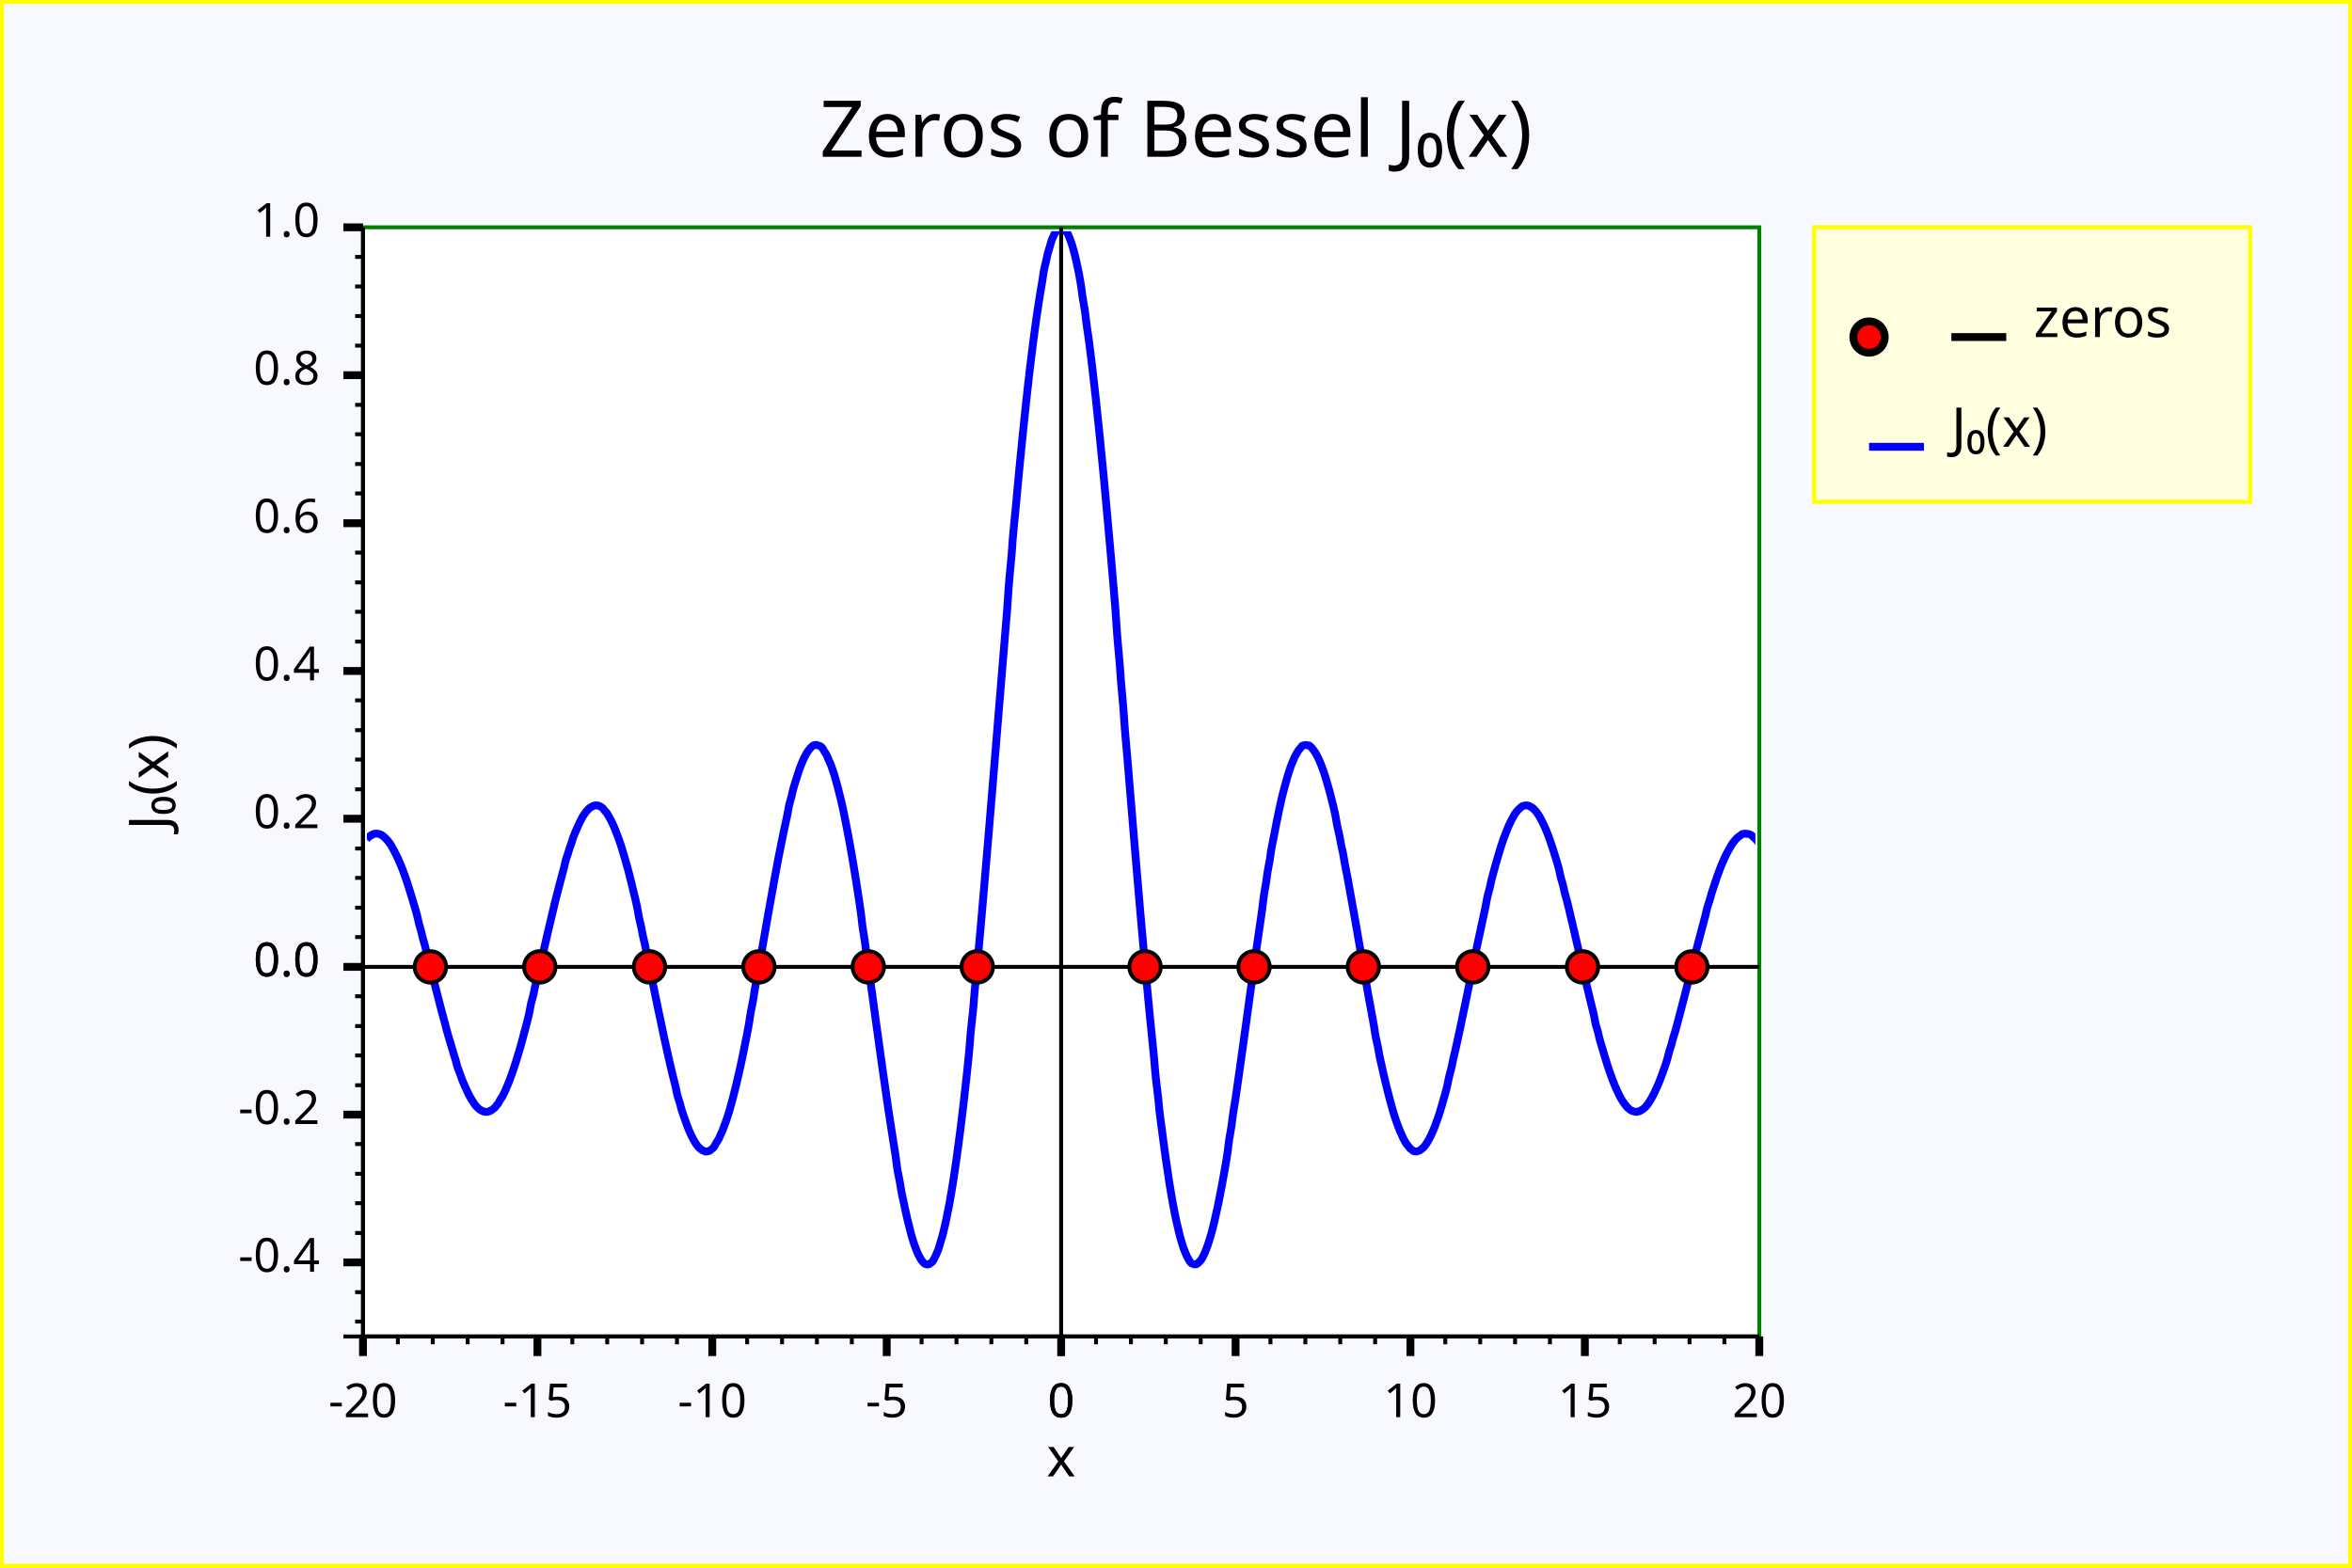
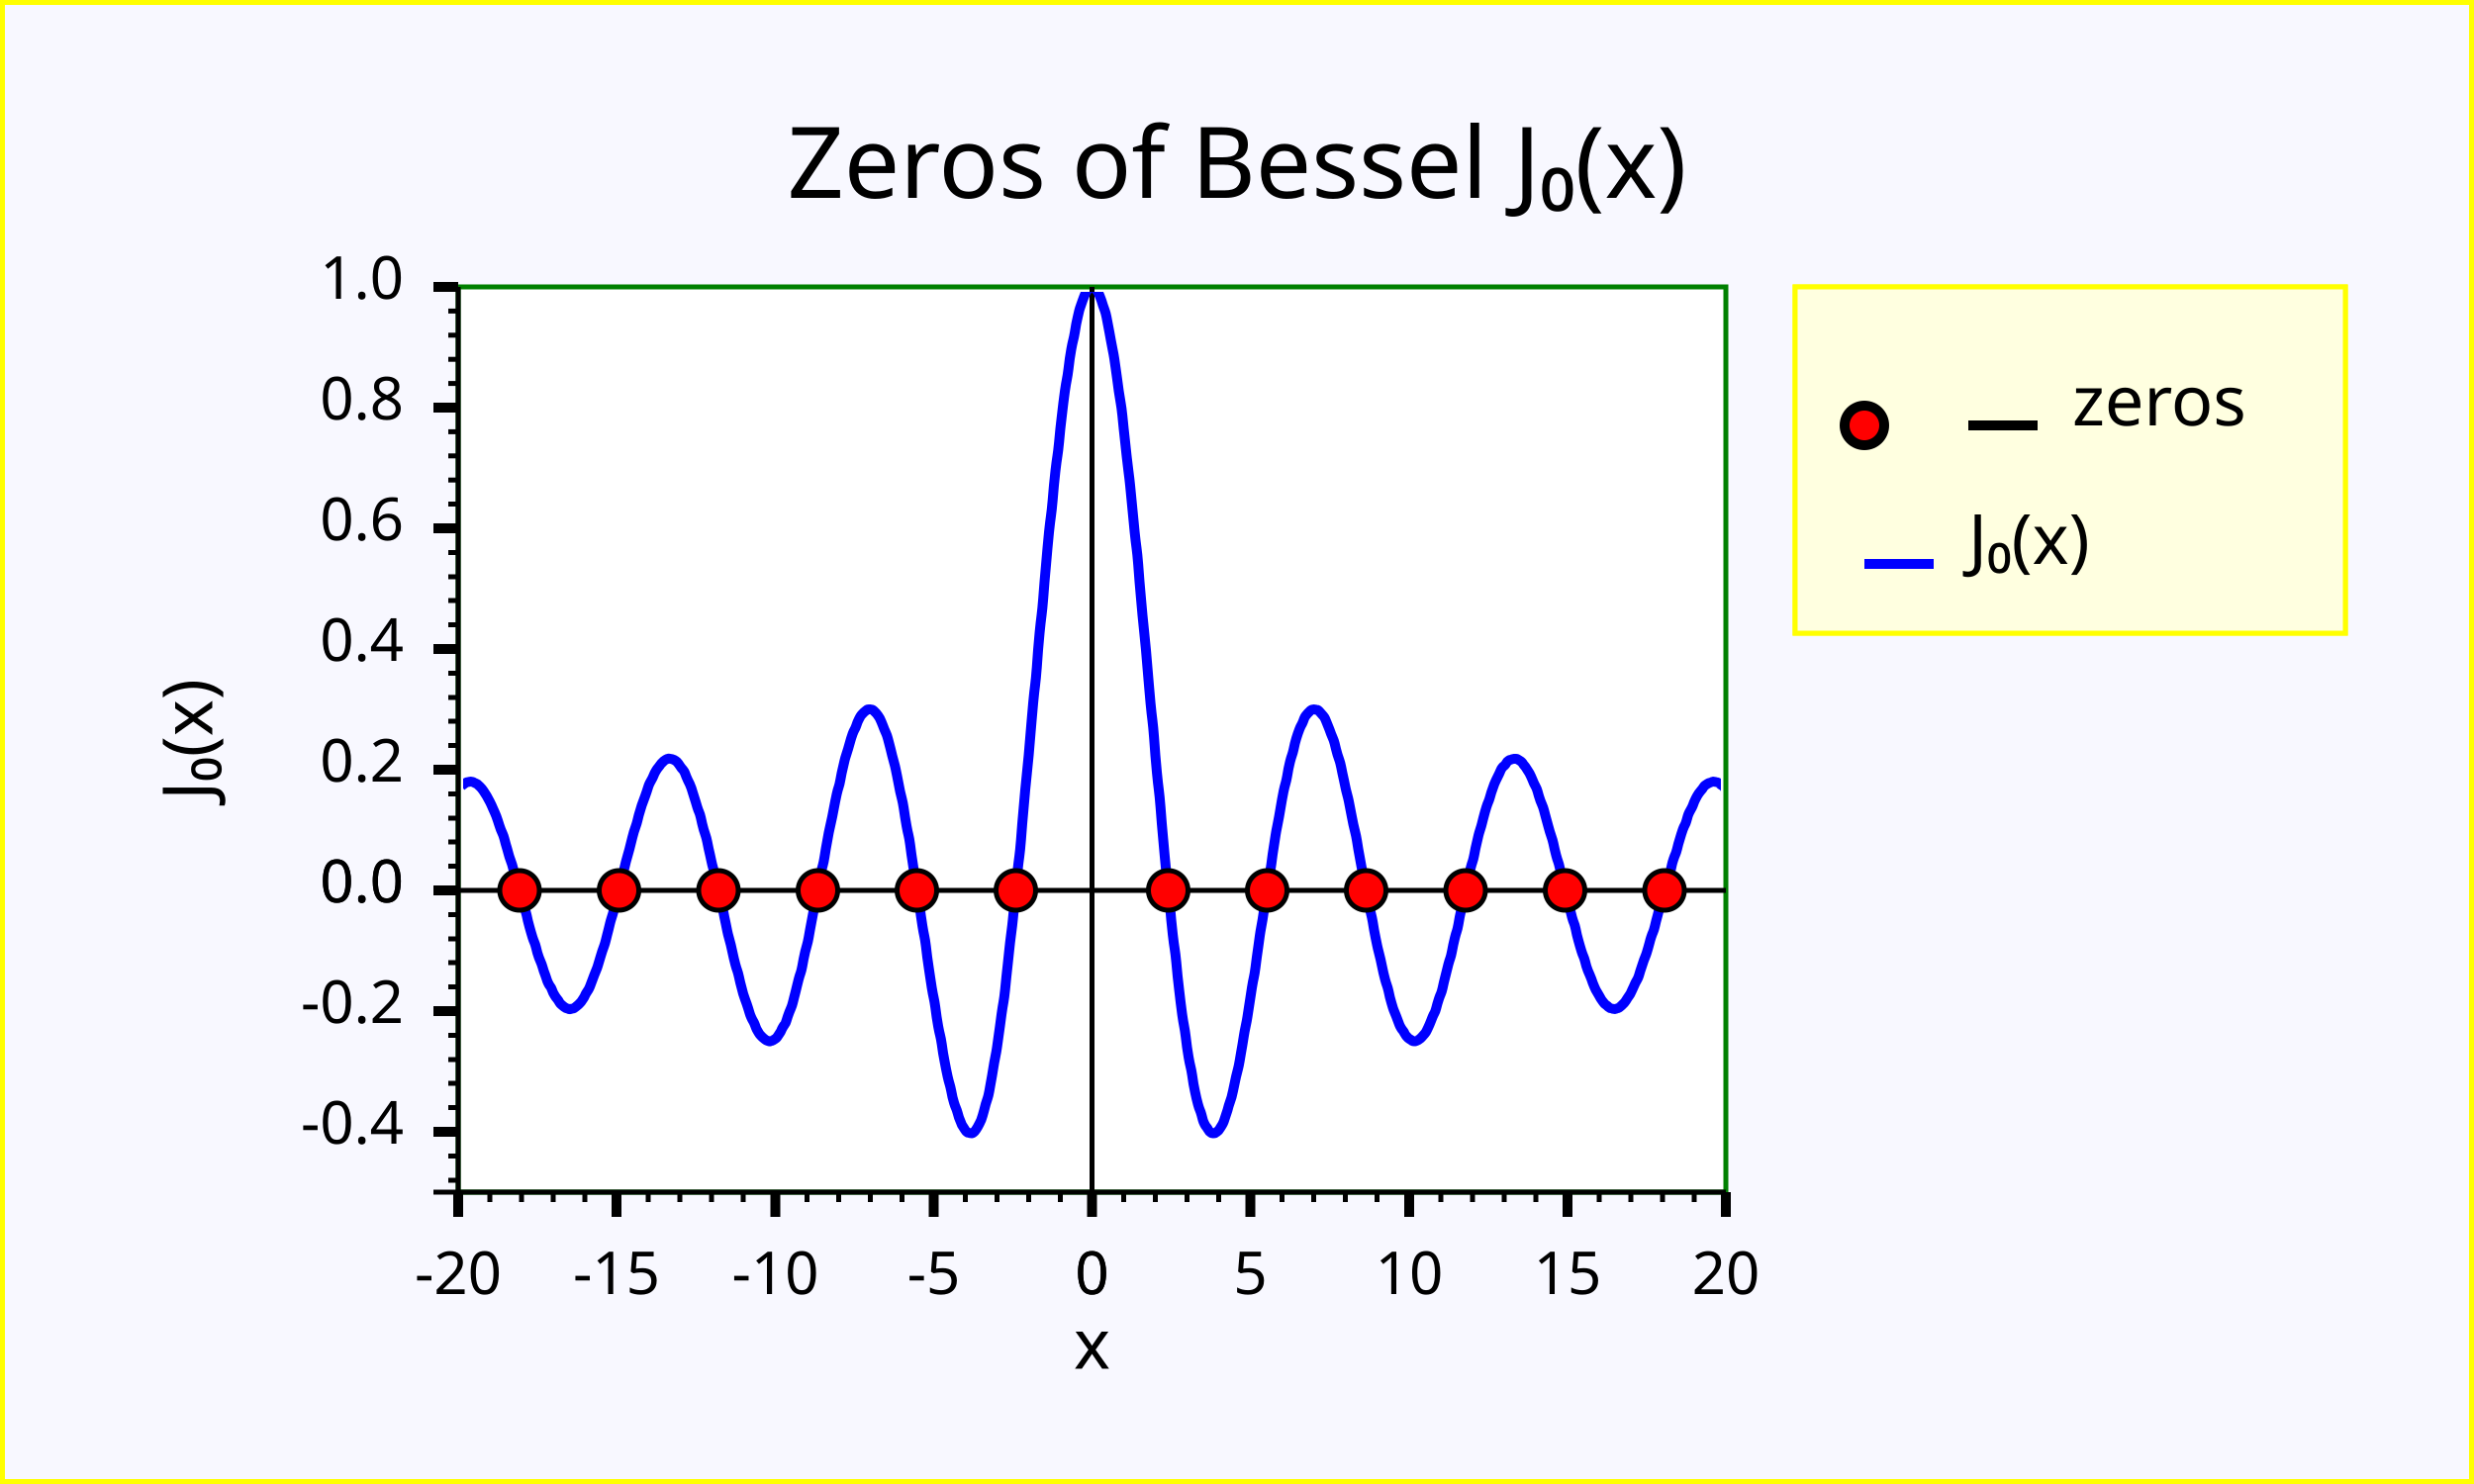
- <svg xmlns="http://www.w3.org/2000/svg" width="600" height="400" version="1.1">
+ <svg xmlns="http://www.w3.org/2000/svg" width="500" height="300" version="1.1">
  <meta name="copyright" content="Paul A. Bristow" />
  <meta name="date" content="2013" />
  <clipPath id="plot_window">
-     <rect x="93.6" y="59" width="354.2" height="281" />
+     <rect x="93.6" y="59" width="254.2" height="181" />
  </clipPath>
  <g id="imageBackground" stroke="rgb(255,255,0)" fill="rgb(248,248,255)" stroke-width="2">
-     <rect x="0" y="0" width="600" height="400" />
+     <rect x="0" y="0" width="500" height="300" />
  </g>
  <g id="plotBackground" stroke="rgb(0,128,0)" fill="rgb(255,255,255)" stroke-width="1">
-     <rect x="92.6" y="58" width="356.2" height="283" />
+     <rect x="92.6" y="58" width="256.2" height="183" />
  </g>
  <g id="yMinorGrid" stroke="rgb(200,220,255)" stroke-width="0.5" />
  <g id="yMajorGrid" stroke="rgb(200,220,255)" stroke-width="1" />
  <g id="xMinorGrid" stroke="rgb(200,220,255)" stroke-width="0.5" />
  <g id="xMajorGrid" stroke="rgb(200,220,255)" stroke-width="1" />
  <g id="yAxis" stroke="rgb(0,0,0)" stroke-width="1">
-     <line x1="270.7" y1="58" x2="270.7" y2="346" />
-     <line x1="92.6" y1="58" x2="92.6" y2="341" />
+     <line x1="220.7" y1="58" x2="220.7" y2="246" />
+     <line x1="92.6" y1="58" x2="92.6" y2="241" />
  </g>
  <g id="xAxis" stroke="rgb(0,0,0)" stroke-width="1">
-     <line x1="87.6" y1="246.7" x2="448.8" y2="246.7" />
-     <line x1="87.6" y1="341" x2="448.8" y2="341" />
+     <line x1="87.6" y1="180" x2="348.8" y2="180" />
+     <line x1="87.6" y1="241" x2="348.8" y2="241" />
  </g>
  <g id="yMinorTicks" stroke="rgb(0,0,0)" stroke-width="1">
-     <path d="M90.6,239.1 L92.6,239.1 M90.6,231.6 L92.6,231.6 M90.6,224 L92.6,224 M90.6,216.5 L92.6,216.5 M90.6,201.4 L92.6,201.4 M90.6,193.8 L92.6,193.8 M90.6,186.3 L92.6,186.3 M90.6,178.7 L92.6,178.7 M90.6,163.7 L92.6,163.7 M90.6,156.1 L92.6,156.1 M90.6,148.6 L92.6,148.6 M90.6,141 L92.6,141 M90.6,125.9 L92.6,125.9 M90.6,118.4 L92.6,118.4 M90.6,110.8 L92.6,110.8 M90.6,103.3 L92.6,103.3 M90.6,88.19 L92.6,88.19 M90.6,80.64 L92.6,80.64 M90.6,73.09 L92.6,73.09 M90.6,65.55 L92.6,65.55 M90.6,246.7 L92.6,246.7 M90.6,254.2 L92.6,254.2 M90.6,261.8 L92.6,261.8 M90.6,269.3 L92.6,269.3 M90.6,276.9 L92.6,276.9 M90.6,284.4 L92.6,284.4 M90.6,291.9 L92.6,291.9 M90.6,299.5 L92.6,299.5 M90.6,307 L92.6,307 M90.6,314.6 L92.6,314.6 M90.6,322.1 L92.6,322.1 M90.6,322.1 L92.6,322.1 M90.6,329.7 L92.6,329.7 M90.6,337.2 L92.6,337.2 " fill="none" />
+     <path d="M90.6,175.1 L92.6,175.1 M90.6,170.2 L92.6,170.2 M90.6,165.4 L92.6,165.4 M90.6,160.5 L92.6,160.5 M90.6,150.7 L92.6,150.7 M90.6,145.8 L92.6,145.8 M90.6,141 L92.6,141 M90.6,136.1 L92.6,136.1 M90.6,126.3 L92.6,126.3 M90.6,121.4 L92.6,121.4 M90.6,116.6 L92.6,116.6 M90.6,111.7 L92.6,111.7 M90.6,101.9 L92.6,101.9 M90.6,97.04 L92.6,97.04 M90.6,92.16 L92.6,92.16 M90.6,87.28 L92.6,87.28 M90.6,77.52 L92.6,77.52 M90.6,72.64 L92.6,72.64 M90.6,67.76 L92.6,67.76 M90.6,62.88 L92.6,62.88 M90.6,180 L92.6,180 M90.6,184.9 L92.6,184.9 M90.6,189.8 L92.6,189.8 M90.6,194.6 L92.6,194.6 M90.6,199.5 L92.6,199.5 M90.6,204.4 L92.6,204.4 M90.6,209.3 L92.6,209.3 M90.6,214.2 L92.6,214.2 M90.6,219 L92.6,219 M90.6,223.9 L92.6,223.9 M90.6,228.8 L92.6,228.8 M90.6,228.8 L92.6,228.8 M90.6,233.7 L92.6,233.7 M90.6,238.6 L92.6,238.6 " fill="none" />
  </g>
  <g id="xMinorTicks" stroke="rgb(0,0,0)" stroke-width="1">
-     <path d="M279.6,341 L279.6,343 M288.5,341 L288.5,343 M297.4,341 L297.4,343 M306.3,341 L306.3,343 M324.1,341 L324.1,343 M333,341 L333,343 M341.9,341 L341.9,343 M350.8,341 L350.8,343 M368.7,341 L368.7,343 M377.6,341 L377.6,343 M386.5,341 L386.5,343 M395.4,341 L395.4,343 M413.2,341 L413.2,343 M422.1,341 L422.1,343 M431,341 L431,343 M439.9,341 L439.9,343 M261.8,341 L261.8,343 M252.9,341 L252.9,343 M244,341 L244,343 M235.1,341 L235.1,343 M217.3,341 L217.3,343 M208.4,341 L208.4,343 M199.5,341 L199.5,343 M190.6,341 L190.6,343 M172.7,341 L172.7,343 M163.8,341 L163.8,343 M154.9,341 L154.9,343 M146,341 L146,343 M128.2,341 L128.2,343 M119.3,341 L119.3,343 M110.4,341 L110.4,343 M101.5,341 L101.5,343 " fill="none" />
+     <path d="M227.1,241 L227.1,243 M233.5,241 L233.5,243 M239.9,241 L239.9,243 M246.3,241 L246.3,243 M259.1,241 L259.1,243 M265.5,241 L265.5,243 M271.9,241 L271.9,243 M278.3,241 L278.3,243 M291.2,241 L291.2,243 M297.6,241 L297.6,243 M304,241 L304,243 M310.4,241 L310.4,243 M323.2,241 L323.2,243 M329.6,241 L329.6,243 M336,241 L336,243 M342.4,241 L342.4,243 M214.3,241 L214.3,243 M207.9,241 L207.9,243 M201.5,241 L201.5,243 M195.1,241 L195.1,243 M182.3,241 L182.3,243 M175.9,241 L175.9,243 M169.5,241 L169.5,243 M163.1,241 L163.1,243 M150.2,241 L150.2,243 M143.8,241 L143.8,243 M137.4,241 L137.4,243 M131,241 L131,243 M118.2,241 L118.2,243 M111.8,241 L111.8,243 M105.4,241 L105.4,243 M99,241 L99,243 " fill="none" />
  </g>
  <g id="yMajorTicks" stroke="rgb(0,0,0)" stroke-width="2">
-     <path d="M87.6,246.7 L92.6,246.7 M87.6,208.9 L92.6,208.9 M87.6,171.2 L92.6,171.2 M87.6,133.5 L92.6,133.5 M87.6,95.73 L92.6,95.73 M87.6,58 L92.6,58 M87.6,246.7 L92.6,246.7 M87.6,284.4 L92.6,284.4 M87.6,322.1 L92.6,322.1 " fill="none" />
+     <path d="M87.6,180 L92.6,180 M87.6,155.6 L92.6,155.6 M87.6,131.2 L92.6,131.2 M87.6,106.8 L92.6,106.8 M87.6,82.4 L92.6,82.4 M87.6,58 L92.6,58 M87.6,180 L92.6,180 M87.6,204.4 L92.6,204.4 M87.6,228.8 L92.6,228.8 " fill="none" />
  </g>
  <g id="xMajorTicks" stroke="rgb(0,0,0)" stroke-width="2">
-     <path d="M270.7,341 L270.7,346 M315.2,341 L315.2,346 M359.8,341 L359.8,346 M404.3,341 L404.3,346 M448.8,341 L448.8,346 M270.7,341 L270.7,346 M226.2,341 L226.2,346 M181.7,341 L181.7,346 M137.1,341 L137.1,346 M92.6,341 L92.6,346 " fill="none" />
+     <path d="M220.7,241 L220.7,246 M252.7,241 L252.7,246 M284.8,241 L284.8,246 M316.8,241 L316.8,246 M348.8,241 L348.8,246 M220.7,241 L220.7,246 M188.7,241 L188.7,246 M156.7,241 L156.7,246 M124.6,241 L124.6,246 M92.6,241 L92.6,246 " fill="none" />
  </g>
  <g id="xTicksValues">
-     <text x="270.7" y="361.6" text-anchor="middle" font-size="12" font-family="Verdana">0</text>
-     <text x="315.2" y="361.6" text-anchor="middle" font-size="12" font-family="Verdana">5</text>
-     <text x="359.8" y="361.6" text-anchor="middle" font-size="12" font-family="Verdana">10</text>
-     <text x="404.3" y="361.6" text-anchor="middle" font-size="12" font-family="Verdana">15</text>
-     <text x="448.8" y="361.6" text-anchor="middle" font-size="12" font-family="Verdana">20</text>
-     <text x="270.7" y="361.6" text-anchor="middle" font-size="12" font-family="Verdana">0</text>
-     <text x="226.2" y="361.6" text-anchor="middle" font-size="12" font-family="Verdana">-5</text>
-     <text x="181.7" y="361.6" text-anchor="middle" font-size="12" font-family="Verdana">-10</text>
-     <text x="137.1" y="361.6" text-anchor="middle" font-size="12" font-family="Verdana">-15</text>
-     <text x="92.6" y="361.6" text-anchor="middle" font-size="12" font-family="Verdana">-20</text>
+     <text x="220.7" y="261.6" text-anchor="middle" font-size="12" font-family="Verdana">0</text>
+     <text x="252.7" y="261.6" text-anchor="middle" font-size="12" font-family="Verdana">5</text>
+     <text x="284.8" y="261.6" text-anchor="middle" font-size="12" font-family="Verdana">10</text>
+     <text x="316.8" y="261.6" text-anchor="middle" font-size="12" font-family="Verdana">15</text>
+     <text x="348.8" y="261.6" text-anchor="middle" font-size="12" font-family="Verdana">20</text>
+     <text x="220.7" y="261.6" text-anchor="middle" font-size="12" font-family="Verdana">0</text>
+     <text x="188.7" y="261.6" text-anchor="middle" font-size="12" font-family="Verdana">-5</text>
+     <text x="156.7" y="261.6" text-anchor="middle" font-size="12" font-family="Verdana">-10</text>
+     <text x="124.6" y="261.6" text-anchor="middle" font-size="12" font-family="Verdana">-15</text>
+     <text x="92.6" y="261.6" text-anchor="middle" font-size="12" font-family="Verdana">-20</text>
  </g>
  <g id="yTicksValues">
-     <text x="81.6" y="249.1" text-anchor="end" font-size="12" font-family="Verdana">0.0</text>
-     <text x="81.6" y="211.3" text-anchor="end" font-size="12" font-family="Verdana">0.2</text>
-     <text x="81.6" y="173.6" text-anchor="end" font-size="12" font-family="Verdana">0.4</text>
-     <text x="81.6" y="135.9" text-anchor="end" font-size="12" font-family="Verdana">0.6</text>
-     <text x="81.6" y="98.13" text-anchor="end" font-size="12" font-family="Verdana">0.8</text>
+     <text x="81.6" y="182.4" text-anchor="end" font-size="12" font-family="Verdana">0.0</text>
+     <text x="81.6" y="158" text-anchor="end" font-size="12" font-family="Verdana">0.2</text>
+     <text x="81.6" y="133.6" text-anchor="end" font-size="12" font-family="Verdana">0.4</text>
+     <text x="81.6" y="109.2" text-anchor="end" font-size="12" font-family="Verdana">0.6</text>
+     <text x="81.6" y="84.8" text-anchor="end" font-size="12" font-family="Verdana">0.8</text>
    <text x="81.6" y="60.4" text-anchor="end" font-size="12" font-family="Verdana">1.0</text>
-     <text x="81.6" y="249.1" text-anchor="end" font-size="12" font-family="Verdana">0.0</text>
-     <text x="81.6" y="286.8" text-anchor="end" font-size="12" font-family="Verdana">-0.2</text>
-     <text x="81.6" y="324.5" text-anchor="end" font-size="12" font-family="Verdana">-0.4</text>
+     <text x="81.6" y="182.4" text-anchor="end" font-size="12" font-family="Verdana">0.0</text>
+     <text x="81.6" y="206.8" text-anchor="end" font-size="12" font-family="Verdana">-0.2</text>
+     <text x="81.6" y="231.2" text-anchor="end" font-size="12" font-family="Verdana">-0.4</text>
  </g>
  <g id="yLabel">
-     <text x="42.9" y="199.5" text-anchor="middle" transform="rotate(-90 42.9 199.5 )" font-size="14" font-family="Verdana">J₀(x)</text>
+     <text x="42.9" y="149.5" text-anchor="middle" transform="rotate(-90 42.9 149.5 )" font-size="14" font-family="Verdana">J₀(x)</text>
  </g>
  <g id="xLabel">
-     <text x="270.7" y="376.7" text-anchor="middle" font-size="14" font-family="Verdana">x</text>
+     <text x="220.7" y="276.7" text-anchor="middle" font-size="14" font-family="Verdana">x</text>
  </g>
  <g id="plotLines" stroke-width="2">
    <g clip-path="url(#plot_window)" stroke="rgb(0,0,255)">
-       <path d="M93.49,214.1 S94.2,213.4 94.38,213.3 S95.09,212.9 95.27,212.8 S95.98,212.7 96.16,212.7 S96.87,212.8 97.05,212.9 S97.76,213.3 97.94,213.5 S98.66,214.2 98.83,214.4 S99.55,215.3 99.72,215.6 S100.4,216.8 100.6,217.2 S101.3,218.6 101.5,219 S102.2,220.7 102.4,221.1 S103.1,223 103.3,223.5 S104,225.6 104.2,226.2 S104.9,228.5 105.1,229.1 S105.8,231.5 106,232.1 S106.7,234.7 106.8,235.3 S107.6,238 107.7,238.7 S108.5,241.4 108.6,242.1 S109.3,244.9 109.5,245.6 S110.2,248.5 110.4,249.2 S111.1,252 111.3,252.7 S112,255.5 112.2,256.2 S112.9,259 113.1,259.6 S113.8,262.3 114,263 S114.7,265.5 114.9,266.1 S115.6,268.5 115.8,269.1 S116.5,271.4 116.6,271.9 S117.4,274 117.5,274.4 S118.2,276.3 118.4,276.7 S119.1,278.3 119.3,278.7 S120,280.1 120.2,280.4 S120.9,281.5 121.1,281.8 S121.8,282.6 122,282.8 S122.7,283.3 122.9,283.4 S123.6,283.7 123.8,283.7 S124.5,283.7 124.7,283.6 S125.4,283.3 125.5,283.2 S126.3,282.6 126.4,282.4 S127.2,281.5 127.3,281.2 S128,280 128.2,279.7 S128.9,278.2 129.1,277.8 S129.8,276.1 130,275.6 S130.7,273.6 130.9,273.1 S131.6,270.9 131.8,270.3 S132.5,267.9 132.7,267.3 S133.4,264.7 133.6,264 S134.3,261.3 134.5,260.6 S135.2,257.7 135.3,256.9 S136.1,253.9 136.2,253.2 S136.9,250.1 137.1,249.4 S137.8,246.2 138,245.5 S138.7,242.3 138.9,241.6 S139.6,238.4 139.8,237.7 S140.5,234.6 140.7,233.9 S141.4,230.9 141.6,230.1 S142.3,227.3 142.5,226.6 S143.2,223.8 143.4,223.2 S144.1,220.6 144.2,220 S145,217.6 145.1,217.1 S145.9,214.9 146,214.4 S146.7,212.5 146.9,212 S147.6,210.4 147.8,210 S148.5,208.6 148.7,208.3 S149.4,207.2 149.6,207 S150.3,206.2 150.5,206.1 S151.2,205.7 151.4,205.6 S152.1,205.5 152.3,205.5 S153,205.7 153.2,205.8 S153.9,206.3 154,206.5 S154.8,207.4 154.9,207.6 S155.6,208.8 155.8,209.2 S156.5,210.6 156.7,211.1 S157.4,212.9 157.6,213.4 S158.3,215.4 158.5,216 S159.2,218.3 159.4,219 S160.1,221.5 160.3,222.2 S161,225 161.2,225.8 S161.9,228.8 162.1,229.5 S162.8,232.7 162.9,233.5 S163.7,236.8 163.8,237.7 S164.6,241.1 164.7,241.9 S165.4,245.4 165.6,246.3 S166.3,249.8 166.5,250.7 S167.2,254.2 167.4,255.1 S168.1,258.6 168.3,259.4 S169,262.8 169.2,263.7 S169.9,267 170.1,267.8 S170.8,271 171,271.8 S171.7,274.8 171.9,275.5 S172.6,278.3 172.7,279 S173.5,281.5 173.6,282.1 S174.3,284.5 174.5,285 S175.2,287 175.4,287.5 S176.1,289.2 176.3,289.6 S177,291 177.2,291.3 S177.9,292.4 178.1,292.6 S178.8,293.3 179,293.4 S179.7,293.7 179.9,293.8 S180.6,293.7 180.8,293.7 S181.5,293.2 181.7,293.1 S182.4,292.3 182.5,292 S183.3,290.8 183.4,290.5 S184.1,289 184.3,288.5 S185,286.6 185.2,286.1 S185.9,283.9 186.1,283.3 S186.8,280.7 187,280 S187.7,277.2 187.9,276.4 S188.6,273.3 188.8,272.5 S189.5,269.1 189.7,268.2 S190.4,264.6 190.6,263.7 S191.3,259.9 191.4,259 S192.2,255.1 192.3,254.1 S193,250 193.2,249 S193.9,244.9 194.1,243.9 S194.8,239.8 195,238.8 S195.7,234.6 195.9,233.6 S196.6,229.6 196.8,228.6 S197.5,224.6 197.7,223.6 S198.4,219.8 198.6,218.8 S199.3,215.2 199.5,214.3 S200.2,210.8 200.4,210 S201.1,206.8 201.2,206 S202,203.1 202.1,202.4 S202.8,199.8 203,199.2 S203.7,196.9 203.9,196.4 S204.6,194.5 204.8,194.1 S205.5,192.6 205.7,192.3 S206.4,191.2 206.6,191 S207.3,190.3 207.5,190.2 S208.2,190 208.4,190.1 S209.1,190.3 209.3,190.4 S210,191.1 210.1,191.4 S210.9,192.5 211,192.9 S211.7,194.5 211.9,195 S212.6,197 212.8,197.6 S213.5,200.1 213.7,200.8 S214.4,203.7 214.6,204.4 S215.3,207.7 215.5,208.6 S216.2,212.3 216.4,213.2 S217.1,217.2 217.3,218.2 S218,222.5 218.2,223.6 S218.9,228.2 219.1,229.4 S219.8,234.1 219.9,235.4 S220.7,240.3 220.8,241.6 S221.5,246.7 221.7,248 S222.4,253.1 222.6,254.4 S223.3,259.7 223.5,261 S224.2,266.2 224.4,267.5 S225.1,272.6 225.3,273.9 S226,278.9 226.2,280.2 S226.9,285.1 227.1,286.2 S227.8,290.9 228,292 S228.7,296.4 228.8,297.5 S229.6,301.6 229.7,302.5 S230.4,306.3 230.6,307.1 S231.3,310.5 231.5,311.2 S232.2,314.1 232.4,314.8 S233.1,317.2 233.3,317.7 S234,319.6 234.2,320 S234.9,321.3 235.1,321.6 S235.8,322.4 236,322.5 S236.7,322.7 236.9,322.6 S237.6,322.2 237.8,322 S238.5,320.9 238.6,320.6 S239.4,318.9 239.5,318.4 S240.2,316.1 240.4,315.4 S241.1,312.5 241.3,311.6 S242,308.1 242.2,307.1 S242.9,302.9 243.1,301.8 S243.8,297 244,295.7 S244.7,290.4 244.9,289 S245.6,283.1 245.8,281.6 S246.5,275.2 246.7,273.5 S247.4,266.7 247.5,264.9 S248.3,257.7 248.4,255.8 S249.1,248.2 249.3,246.2 S250,238.2 250.2,236.2 S250.9,227.9 251.1,225.8 S251.8,217.4 252,215.2 S252.7,206.6 252.9,204.4 S253.6,195.7 253.8,193.5 S254.5,184.7 254.7,182.5 S255.4,173.8 255.6,171.6 S256.3,162.9 256.5,160.7 S257.2,152.2 257.3,150.1 S258.1,141.8 258.2,139.7 S258.9,131.6 259.1,129.7 S259.8,121.9 260,120 S260.7,112.7 260.9,110.9 S261.6,104 261.8,102.3 S262.5,95.84 262.7,94.31 S263.4,88.39 263.6,87 S264.3,81.65 264.5,80.41 S265.2,75.68 265.4,74.6 S266.1,70.52 266.2,69.61 S267,66.21 267.1,65.47 S267.9,62.78 268,62.22 S268.7,60.26 268.9,59.88 S269.6,58.66 269.8,58.47 S270.5,58 270.7,58 S271.4,58.28 271.6,58.47 S272.3,59.51 272.5,59.88 S273.2,61.66 273.4,62.22 S274.1,64.73 274.3,65.47 S275,68.7 275.2,69.61 S275.9,73.52 276,74.6 S276.8,79.17 276.9,80.41 S277.6,85.61 277.8,87 S278.5,92.78 278.7,94.31 S279.4,100.6 279.6,102.3 S280.3,109.1 280.5,110.9 S281.2,118.2 281.4,120 S282.1,127.7 282.3,129.7 S283,137.7 283.2,139.7 S283.9,148 284.1,150.1 S284.8,158.6 284.9,160.7 S285.7,169.4 285.8,171.6 S286.6,180.3 286.7,182.5 S287.4,191.3 287.6,193.5 S288.3,202.3 288.5,204.4 S289.2,213.1 289.4,215.2 S290.1,223.7 290.3,225.8 S291,234.2 291.2,236.2 S291.9,244.2 292.1,246.2 S292.8,253.9 293,255.8 S293.7,263.2 293.9,264.9 S294.6,271.9 294.7,273.5 S295.5,280 295.6,281.6 S296.3,287.6 296.5,289 S297.2,294.5 297.4,295.7 S298.1,300.6 298.3,301.8 S299,306.1 299.2,307.1 S299.9,310.8 300.1,311.6 S300.8,314.7 301,315.4 S301.7,317.9 301.9,318.4 S302.6,320.2 302.8,320.6 S303.5,321.8 303.6,322 S304.4,322.6 304.5,322.6 S305.3,322.6 305.4,322.5 S306.1,321.8 306.3,321.6 S307,320.4 307.2,320 S307.9,318.2 308.1,317.7 S308.8,315.4 309,314.8 S309.7,312 309.9,311.2 S310.6,308 310.8,307.1 S311.5,303.5 311.7,302.5 S312.4,298.5 312.6,297.5 S313.3,293.2 313.4,292 S314.2,287.4 314.3,286.2 S315,281.4 315.2,280.2 S315.9,275.2 316.1,273.9 S316.8,268.8 317,267.5 S317.7,262.3 317.9,261 S318.6,255.7 318.8,254.4 S319.5,249.2 319.7,248 S320.4,242.8 320.6,241.6 S321.3,236.6 321.5,235.4 S322.2,230.5 322.3,229.4 S323.1,224.8 323.2,223.6 S324,219.3 324.1,218.2 S324.8,214.2 325,213.2 S325.7,209.5 325.9,208.6 S326.6,205.2 326.8,204.4 S327.5,201.4 327.7,200.8 S328.4,198.2 328.6,197.6 S329.3,195.4 329.5,195 S330.2,193.2 330.4,192.9 S331.1,191.6 331.3,191.4 S332,190.6 332.1,190.4 S332.9,190.1 333,190.1 S333.7,190.2 333.9,190.2 S334.6,190.8 334.8,191 S335.5,192 335.7,192.3 S336.4,193.7 336.6,194.1 S337.3,195.9 337.5,196.4 S338.2,198.6 338.4,199.2 S339.1,201.7 339.3,202.4 S340,205.3 340.2,206 S340.9,209.2 341,210 S341.8,213.4 341.9,214.3 S342.7,217.9 342.8,218.8 S343.5,222.6 343.7,223.6 S344.4,227.6 344.6,228.6 S345.3,232.6 345.5,233.6 S346.2,237.7 346.4,238.8 S347.1,242.9 347.3,243.9 S348,248 348.2,249 S348.9,253.1 349.1,254.1 S349.8,258 350,259 S350.7,262.8 350.8,263.7 S351.6,267.3 351.7,268.2 S352.4,271.6 352.6,272.5 S353.3,275.7 353.5,276.4 S354.2,279.3 354.4,280 S355.1,282.6 355.3,283.3 S356,285.6 356.2,286.1 S356.9,288.1 357.1,288.5 S357.8,290.1 358,290.5 S358.7,291.8 358.9,292 S359.6,292.9 359.8,293.1 S360.5,293.6 360.6,293.7 S361.4,293.8 361.5,293.8 S362.2,293.5 362.4,293.4 S363.1,292.8 363.3,292.6 S364,291.6 364.2,291.3 S364.9,290 365.1,289.6 S365.8,288 366,287.5 S366.7,285.5 366.9,285 S367.6,282.8 367.8,282.1 S368.5,279.6 368.7,279 S369.4,276.2 369.5,275.5 S370.3,272.5 370.4,271.8 S371.1,268.6 371.3,267.8 S372,264.5 372.2,263.7 S372.9,260.3 373.1,259.4 S373.8,256 374,255.1 S374.7,251.6 374.9,250.7 S375.6,247.2 375.8,246.3 S376.5,242.8 376.7,241.9 S377.4,238.5 377.6,237.7 S378.3,234.3 378.5,233.5 S379.2,230.3 379.3,229.5 S380.1,226.5 380.2,225.8 S380.9,222.9 381.1,222.2 S381.8,219.6 382,219 S382.7,216.5 382.9,216 S383.6,213.8 383.8,213.4 S384.5,211.5 384.7,211.1 S385.4,209.5 385.6,209.2 S386.3,207.9 386.5,207.6 S387.2,206.7 387.4,206.5 S388.1,205.9 388.2,205.8 S389,205.5 389.1,205.5 S389.8,205.5 390,205.6 S390.7,206 390.9,206.1 S391.6,206.8 391.8,207 S392.5,208 392.7,208.3 S393.4,209.6 393.6,210 S394.3,211.6 394.5,212 S395.2,213.9 395.4,214.4 S396.1,216.5 396.3,217.1 S397,219.4 397.2,220 S397.9,222.5 398,223.2 S398.8,225.9 398.9,226.6 S399.6,229.4 399.8,230.1 S400.5,233.1 400.7,233.9 S401.4,236.9 401.6,237.7 S402.3,240.8 402.5,241.6 S403.2,244.7 403.4,245.5 S404.1,248.6 404.3,249.4 S405,252.4 405.2,253.2 S405.9,256.2 406.1,256.9 S406.8,259.8 406.9,260.6 S407.7,263.3 407.8,264 S408.5,266.6 408.7,267.3 S409.4,269.7 409.6,270.3 S410.3,272.6 410.5,273.1 S411.2,275.1 411.4,275.6 S412.1,277.4 412.3,277.8 S413,279.3 413.2,279.7 S413.9,280.9 414.1,281.2 S414.8,282.2 415,282.4 S415.7,283.1 415.9,283.2 S416.6,283.6 416.7,283.6 S417.5,283.7 417.6,283.7 S418.3,283.5 418.5,283.4 S419.2,282.9 419.4,282.8 S420.1,282 420.3,281.8 S421,280.7 421.2,280.4 S421.9,279.1 422.1,278.7 S422.8,277.1 423,276.7 S423.7,274.9 423.9,274.4 S424.6,272.4 424.8,271.9 S425.5,269.7 425.6,269.1 S426.4,266.7 426.5,266.1 S427.2,263.6 427.4,263 S428.1,260.3 428.3,259.6 S429,256.9 429.2,256.2 S429.9,253.4 430.1,252.7 S430.8,249.9 431,249.2 S431.7,246.3 431.9,245.6 S432.6,242.8 432.8,242.1 S433.5,239.4 433.7,238.7 S434.4,236 434.6,235.3 S435.3,232.7 435.4,232.1 S436.2,229.6 436.3,229.1 S437,226.7 437.2,226.2 S437.9,224 438.1,223.5 S438.8,221.6 439,221.1 S439.7,219.4 439.9,219 S440.6,217.5 440.8,217.2 S441.5,215.9 441.7,215.6 S442.4,214.6 442.6,214.4 S443.3,213.6 443.5,213.5 S444.2,213 444.3,212.9 S445.1,212.7 445.2,212.7 S446,212.8 446.1,212.8 S446.8,213.1 447,213.3 S447.7,213.9 447.9,214.1 S448.8,215.3 448.8,215.2 " fill="none" />
+       <path d="M93.24,158.9 S93.75,158.5 93.88,158.4 S94.39,158.1 94.52,158.1 S95.03,158 95.16,158 S95.67,158.1 95.8,158.2 S96.31,158.4 96.44,158.5 S96.96,159 97.08,159.1 S97.6,159.7 97.72,159.9 S98.24,160.7 98.36,160.9 S98.88,161.9 99.01,162.1 S99.52,163.2 99.65,163.5 S100.2,164.7 100.3,165 S100.8,166.4 100.9,166.8 S101.4,168.2 101.6,168.6 S102.1,170.2 102.2,170.6 S102.7,172.2 102.8,172.7 S103.4,174.4 103.5,174.8 S104,176.6 104.1,177.1 S104.6,178.9 104.8,179.3 S105.3,181.2 105.4,181.6 S105.9,183.5 106.1,183.9 S106.6,185.7 106.7,186.2 S107.2,188 107.3,188.4 S107.8,190.1 108,190.5 S108.5,192.2 108.6,192.6 S109.1,194.1 109.3,194.5 S109.8,196 109.9,196.3 S110.4,197.6 110.5,198 S111,199.2 111.2,199.4 S111.7,200.5 111.8,200.7 S112.3,201.6 112.5,201.8 S113,202.5 113.1,202.7 S113.6,203.2 113.7,203.3 S114.2,203.7 114.4,203.8 S114.9,203.9 115,204 S115.5,203.9 115.7,203.9 S116.2,203.7 116.3,203.6 S116.8,203.2 116.9,203.1 S117.5,202.5 117.6,202.3 S118.1,201.6 118.2,201.3 S118.7,200.4 118.9,200.1 S119.4,199 119.5,198.7 S120,197.4 120.1,197.1 S120.7,195.7 120.8,195.3 S121.3,193.7 121.4,193.3 S121.9,191.7 122.1,191.2 S122.6,189.4 122.7,189 S123.2,187.1 123.3,186.6 S123.9,184.7 124,184.2 S124.5,182.2 124.6,181.7 S125.1,179.7 125.3,179.2 S125.8,177.2 125.9,176.7 S126.4,174.7 126.5,174.2 S127.1,172.2 127.2,171.7 S127.7,169.8 127.8,169.3 S128.3,167.5 128.5,167 S129,165.2 129.1,164.8 S129.6,163.1 129.7,162.8 S130.3,161.2 130.4,160.9 S130.9,159.5 131,159.1 S131.5,157.9 131.7,157.6 S132.2,156.5 132.3,156.3 S132.8,155.4 133,155.2 S133.5,154.5 133.6,154.4 S134.1,153.9 134.2,153.8 S134.7,153.5 134.9,153.4 S135.4,153.4 135.5,153.4 S136,153.5 136.2,153.6 S136.7,153.9 136.8,154 S137.3,154.6 137.4,154.8 S137.9,155.5 138.1,155.7 S138.6,156.7 138.7,157 S139.2,158.1 139.4,158.5 S139.9,159.8 140,160.2 S140.5,161.7 140.6,162.1 S141.1,163.8 141.3,164.2 S141.8,166 141.9,166.5 S142.4,168.4 142.6,168.9 S143.1,171 143.2,171.5 S143.7,173.6 143.8,174.2 S144.4,176.4 144.5,176.9 S145,179.2 145.1,179.8 S145.6,182 145.8,182.6 S146.3,184.9 146.4,185.4 S146.9,187.7 147,188.3 S147.6,190.5 147.7,191 S148.2,193.2 148.3,193.7 S148.8,195.7 149,196.2 S149.5,198.2 149.6,198.6 S150.1,200.5 150.2,200.9 S150.8,202.6 150.9,202.9 S151.4,204.4 151.5,204.8 S152,206.1 152.2,206.4 S152.7,207.5 152.8,207.8 S153.3,208.7 153.4,208.9 S154,209.6 154.1,209.7 S154.6,210.1 154.7,210.2 S155.2,210.4 155.4,210.5 S155.9,210.4 156,210.4 S156.5,210.1 156.7,210 S157.2,209.5 157.3,209.3 S157.8,208.6 157.9,208.3 S158.4,207.3 158.6,207.1 S159.1,205.8 159.2,205.5 S159.7,204.1 159.9,203.7 S160.4,202 160.5,201.6 S161,199.7 161.1,199.2 S161.6,197.2 161.8,196.7 S162.3,194.5 162.4,193.9 S162.9,191.6 163.1,191 S163.6,188.6 163.7,188 S164.2,185.4 164.3,184.8 S164.8,182.2 165,181.5 S165.5,178.9 165.6,178.2 S166.1,175.5 166.3,174.9 S166.8,172.2 166.9,171.6 S167.4,168.9 167.5,168.3 S168.1,165.7 168.2,165.1 S168.7,162.6 168.8,162 S169.3,159.6 169.5,159.1 S170,156.8 170.1,156.3 S170.6,154.2 170.7,153.7 S171.3,151.8 171.4,151.4 S171.9,149.7 172,149.3 S172.5,147.8 172.7,147.5 S173.2,146.3 173.3,146 S173.8,145 173.9,144.8 S174.5,144.1 174.6,144 S175.1,143.6 175.2,143.5 S175.7,143.4 175.9,143.4 S176.4,143.5 176.5,143.6 S177,144.1 177.1,144.2 S177.7,145 177.8,145.2 S178.3,146.3 178.4,146.6 S178.9,147.9 179.1,148.3 S179.6,149.9 179.7,150.3 S180.2,152.2 180.3,152.7 S180.9,154.8 181,155.4 S181.5,157.7 181.6,158.4 S182.1,160.9 182.3,161.6 S182.8,164.4 182.9,165.1 S183.4,168.1 183.6,168.8 S184.1,171.9 184.2,172.7 S184.7,175.9 184.8,176.7 S185.3,180 185.5,180.8 S186,184.2 186.1,185 S186.6,188.4 186.8,189.2 S187.3,192.6 187.4,193.5 S187.9,196.8 188,197.6 S188.5,200.9 188.7,201.7 S189.2,204.8 189.3,205.6 S189.8,208.6 190,209.3 S190.5,212.2 190.6,212.9 S191.1,215.5 191.2,216.1 S191.7,218.5 191.9,219.1 S192.4,221.3 192.5,221.8 S193,223.6 193.2,224 S193.7,225.6 193.8,225.9 S194.3,227.2 194.4,227.4 S195,228.3 195.1,228.5 S195.6,229 195.7,229 S196.2,229.1 196.4,229.1 S196.9,228.8 197,228.7 S197.5,228 197.6,227.8 S198.2,226.7 198.3,226.4 S198.8,224.9 198.9,224.4 S199.4,222.5 199.6,222 S200.1,219.7 200.2,219.1 S200.7,216.4 200.8,215.6 S201.4,212.6 201.5,211.7 S202,208.3 202.1,207.4 S202.6,203.6 202.8,202.6 S203.3,198.5 203.4,197.4 S203.9,193 204,191.8 S204.6,187.1 204.7,185.9 S205.2,181 205.3,179.7 S205.8,174.5 206,173.2 S206.5,167.9 206.6,166.5 S207.1,161.1 207.2,159.7 S207.8,154.1 207.9,152.7 S208.4,147 208.5,145.6 S209,139.9 209.2,138.5 S209.7,132.9 209.8,131.4 S210.3,125.8 210.5,124.4 S211,118.9 211.1,117.6 S211.6,112.2 211.7,110.8 S212.2,105.6 212.4,104.3 S212.9,99.34 213,98.12 S213.5,93.35 213.7,92.21 S214.2,87.72 214.3,86.65 S214.8,82.47 214.9,81.48 S215.4,77.65 215.6,76.75 S216.1,73.3 216.2,72.49 S216.7,69.43 216.9,68.74 S217.4,66.1 217.5,65.51 S218,63.31 218.1,62.83 S218.7,61.09 218.8,60.73 S219.3,59.46 219.4,59.22 S219.9,58.43 220.1,58.3 S220.6,58 220.7,58 S221.2,58.18 221.3,58.3 S221.9,58.97 222,59.22 S222.5,60.37 222.6,60.73 S223.1,62.35 223.3,62.83 S223.8,64.92 223.9,65.51 S224.4,68.04 224.5,68.74 S225.1,71.69 225.2,72.49 S225.7,75.85 225.8,76.75 S226.3,80.49 226.5,81.48 S227,85.57 227.1,86.65 S227.6,91.06 227.7,92.21 S228.3,96.91 228.4,98.12 S228.9,103.1 229,104.3 S229.5,109.5 229.7,110.8 S230.2,116.2 230.3,117.6 S230.8,123.1 230.9,124.4 S231.5,130 231.6,131.4 S232.1,137.1 232.2,138.5 S232.7,144.2 232.9,145.6 S233.4,151.3 233.5,152.7 S234,158.3 234.2,159.7 S234.7,165.2 234.8,166.5 S235.3,171.9 235.4,173.2 S235.9,178.4 236.1,179.7 S236.6,184.7 236.7,185.9 S237.2,190.7 237.4,191.8 S237.9,196.3 238,197.4 S238.5,201.6 238.6,202.6 S239.1,206.5 239.3,207.4 S239.8,210.9 239.9,211.7 S240.4,214.9 240.6,215.6 S241.1,218.4 241.2,219.1 S241.7,221.5 241.8,222 S242.3,224 242.5,224.4 S243,226 243.1,226.4 S243.6,227.6 243.8,227.8 S244.3,228.6 244.4,228.7 S244.9,229.1 245,229.1 S245.6,229.1 245.7,229 S246.2,228.6 246.3,228.5 S246.8,227.7 247,227.4 S247.5,226.3 247.6,225.9 S248.1,224.5 248.2,224 S248.8,222.2 248.9,221.8 S249.4,219.7 249.5,219.1 S250,216.8 250.2,216.1 S250.7,213.5 250.8,212.9 S251.3,210.1 251.4,209.3 S252,206.4 252.1,205.6 S252.6,202.5 252.7,201.7 S253.2,198.4 253.4,197.6 S253.9,194.3 254,193.5 S254.5,190.1 254.6,189.2 S255.2,185.9 255.3,185 S255.8,181.7 255.9,180.8 S256.4,177.5 256.6,176.7 S257.1,173.5 257.2,172.7 S257.7,169.6 257.8,168.8 S258.4,165.8 258.5,165.1 S259,162.3 259.1,161.6 S259.6,159 259.8,158.4 S260.3,156 260.4,155.4 S260.9,153.2 261.1,152.7 S261.6,150.8 261.7,150.3 S262.2,148.6 262.3,148.3 S262.8,146.9 263,146.6 S263.5,145.5 263.6,145.2 S264.1,144.4 264.3,144.2 S264.8,143.7 264.9,143.6 S265.4,143.4 265.5,143.4 S266,143.5 266.2,143.5 S266.7,143.9 266.8,144 S267.3,144.6 267.5,144.8 S268,145.7 268.1,146 S268.6,147.2 268.7,147.5 S269.2,148.9 269.4,149.3 S269.9,150.9 270,151.4 S270.5,153.2 270.7,153.7 S271.2,155.8 271.3,156.3 S271.8,158.5 271.9,159.1 S272.5,161.4 272.6,162 S273.1,164.5 273.2,165.1 S273.7,167.6 273.9,168.3 S274.4,170.9 274.5,171.6 S275,174.2 275.1,174.9 S275.7,177.6 275.8,178.2 S276.3,180.9 276.4,181.5 S276.9,184.1 277.1,184.8 S277.6,187.3 277.7,188 S278.2,190.4 278.3,191 S278.9,193.4 279,193.9 S279.5,196.2 279.6,196.7 S280.1,198.7 280.3,199.2 S280.8,201.1 280.9,201.6 S281.4,203.3 281.5,203.7 S282.1,205.2 282.2,205.5 S282.7,206.8 282.8,207.1 S283.3,208.1 283.5,208.3 S284,209.2 284.1,209.3 S284.6,209.9 284.8,210 S285.3,210.3 285.4,210.4 S285.9,210.5 286,210.5 S286.5,210.3 286.7,210.2 S287.2,209.8 287.3,209.7 S287.8,209.1 288,208.9 S288.5,208 288.6,207.8 S289.1,206.7 289.2,206.4 S289.7,205.1 289.9,204.8 S290.4,203.3 290.5,202.9 S291,201.3 291.2,200.9 S291.7,199.1 291.8,198.6 S292.3,196.7 292.4,196.2 S292.9,194.2 293.1,193.7 S293.6,191.5 293.7,191 S294.2,188.8 294.4,188.3 S294.9,186 295,185.4 S295.5,183.2 295.6,182.6 S296.2,180.3 296.3,179.8 S296.8,177.5 296.9,176.9 S297.4,174.7 297.6,174.2 S298.1,172 298.2,171.5 S298.7,169.4 298.8,168.9 S299.4,167 299.5,166.5 S300,164.6 300.1,164.2 S300.6,162.5 300.8,162.1 S301.3,160.5 301.4,160.2 S301.9,158.8 302,158.5 S302.6,157.2 302.7,157 S303.2,156 303.3,155.7 S303.8,154.9 304,154.8 S304.5,154.1 304.6,154 S305.1,153.6 305.2,153.6 S305.8,153.4 305.9,153.4 S306.4,153.4 306.5,153.4 S307,153.7 307.2,153.8 S307.7,154.2 307.8,154.4 S308.3,155 308.4,155.2 S309,156.1 309.1,156.3 S309.6,157.3 309.7,157.6 S310.2,158.8 310.4,159.1 S310.9,160.5 311,160.9 S311.5,162.4 311.7,162.8 S312.2,164.4 312.3,164.8 S312.8,166.6 312.9,167 S313.4,168.8 313.6,169.3 S314.1,171.2 314.2,171.7 S314.7,173.7 314.9,174.2 S315.4,176.2 315.5,176.7 S316,178.7 316.1,179.2 S316.6,181.2 316.8,181.7 S317.3,183.7 317.4,184.2 S317.9,186.2 318.1,186.6 S318.6,188.5 318.7,189 S319.2,190.8 319.3,191.2 S319.8,192.9 320,193.3 S320.5,194.9 320.6,195.3 S321.1,196.7 321.3,197.1 S321.8,198.4 321.9,198.7 S322.4,199.9 322.5,200.1 S323.1,201.1 323.2,201.3 S323.7,202.2 323.8,202.3 S324.3,203 324.5,203.1 S325,203.5 325.1,203.6 S325.6,203.9 325.7,203.9 S326.3,204 326.4,204 S326.9,203.8 327,203.8 S327.5,203.5 327.7,203.3 S328.2,202.8 328.3,202.7 S328.8,202 328.9,201.8 S329.5,201 329.6,200.7 S330.1,199.7 330.2,199.4 S330.7,198.3 330.9,198 S331.4,196.7 331.5,196.3 S332,194.9 332.1,194.5 S332.7,193 332.8,192.6 S333.3,191 333.4,190.5 S333.9,188.8 334.1,188.4 S334.6,186.6 334.7,186.2 S335.2,184.4 335.3,183.9 S335.9,182.1 336,181.6 S336.5,179.8 336.6,179.3 S337.1,177.5 337.3,177.1 S337.8,175.3 337.9,174.8 S338.4,173.1 338.6,172.7 S339.1,171 339.2,170.6 S339.7,169 339.8,168.6 S340.3,167.1 340.5,166.8 S341,165.4 341.1,165 S341.6,163.8 341.8,163.5 S342.3,162.4 342.4,162.1 S342.9,161.1 343,160.9 S343.5,160.1 343.7,159.9 S344.2,159.3 344.3,159.1 S344.8,158.6 345,158.5 S345.5,158.2 345.6,158.2 S346.1,158 346.2,158 S346.8,158.1 346.9,158.1 S347.4,158.3 347.5,158.4 S348,158.8 348.2,158.9 S348.8,159.7 348.8,159.6 " fill="none" />
    </g>
  </g>
  <g id="plotPoints" clip-path="url(#plot_window)">
    <g stroke="rgb(0,0,0)" fill="rgb(255,0,0)">
-       <circle cx="109.8" cy="246.7" r="4" />
-       <circle cx="137.7" cy="246.7" r="4" />
-       <circle cx="165.7" cy="246.7" r="4" />
-       <circle cx="193.6" cy="246.7" r="4" />
-       <circle cx="221.5" cy="246.7" r="4" />
-       <circle cx="249.3" cy="246.7" r="4" />
-       <circle cx="292.1" cy="246.7" r="4" />
-       <circle cx="319.9" cy="246.7" r="4" />
-       <circle cx="347.8" cy="246.7" r="4" />
-       <circle cx="375.7" cy="246.7" r="4" />
-       <circle cx="403.7" cy="246.7" r="4" />
-       <circle cx="431.6" cy="246.7" r="4" />
+       <circle cx="105" cy="180" r="4" />
+       <circle cx="125.1" cy="180" r="4" />
+       <circle cx="145.2" cy="180" r="4" />
+       <circle cx="165.3" cy="180" r="4" />
+       <circle cx="185.3" cy="180" r="4" />
+       <circle cx="205.3" cy="180" r="4" />
+       <circle cx="236.1" cy="180" r="4" />
+       <circle cx="256.1" cy="180" r="4" />
+       <circle cx="276.1" cy="180" r="4" />
+       <circle cx="296.2" cy="180" r="4" />
+       <circle cx="316.3" cy="180" r="4" />
+       <circle cx="336.4" cy="180" r="4" />
    </g>
  </g>
  <g id="legendBackground" stroke="rgb(255,255,0)" fill="rgb(255,255,224)" stroke-width="1">
-     <rect x="462.8" y="58" width="111.2" height="70" />
-     <rect x="462.8" y="58" width="111.2" height="70" />
+     <rect x="362.8" y="58" width="111.2" height="70" />
+     <rect x="362.8" y="58" width="111.2" height="70" />
  </g>
  <g id="legendPoints">
    <g stroke="rgb(0,0,0)" fill="rgb(255,0,0)" stroke-width="2">
-       <circle cx="476.8" cy="86" r="4" />
-       <line x1="497.8" y1="86" x2="511.8" y2="86" />
+       <circle cx="376.8" cy="86" r="4" />
+       <line x1="397.8" y1="86" x2="411.8" y2="86" />
    </g>
    <g stroke="rgb(0,0,255)" fill="rgb(255,255,255)" stroke-width="2">
-       <line x1="476.8" y1="114" x2="490.8" y2="114" />
+       <line x1="376.8" y1="114" x2="390.8" y2="114" />
    </g>
  </g>
  <g id="legendText">
-     <text x="518.8" y="86" font-size="14" font-family="Verdana">zeros</text>
-     <text x="497.8" y="114" font-size="14" font-family="Verdana">J₀(x)</text>
+     <text x="418.8" y="86" font-size="14" font-family="Verdana">zeros</text>
+     <text x="397.8" y="114" font-size="14" font-family="Verdana">J₀(x)</text>
  </g>
  <g id="title" fill="rgb(0,0,0)">
-     <text x="300" y="40" text-anchor="middle" font-size="20" font-family="Verdana">Zeros of Bessel J₀(x)</text>
+     <text x="250" y="40" text-anchor="middle" font-size="20" font-family="Verdana">Zeros of Bessel J₀(x)</text>
  </g>
  <g id="plotXValues" />
  <g id="plotYValues" />
</svg>
